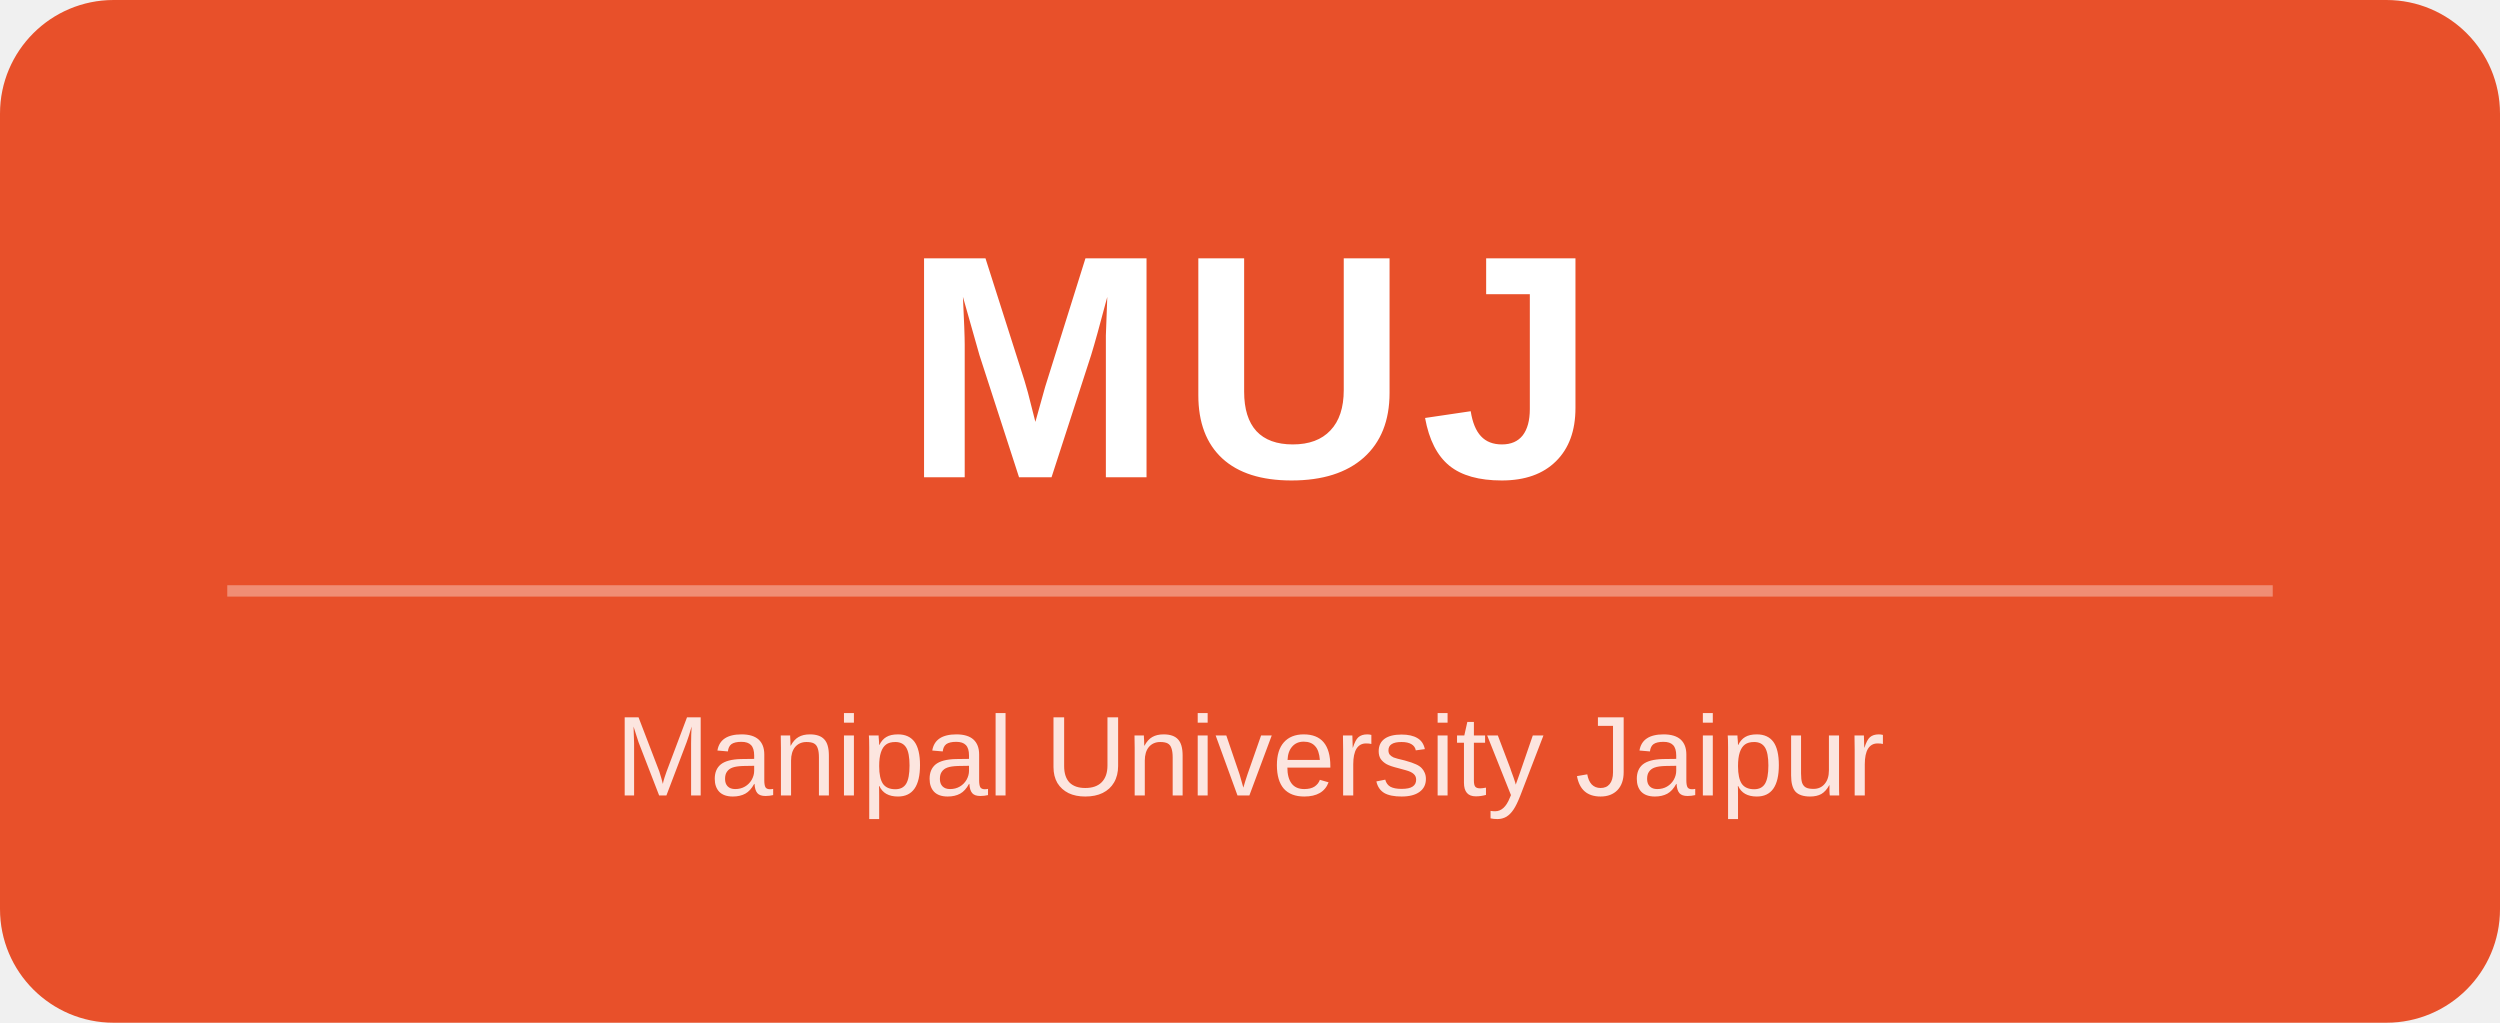
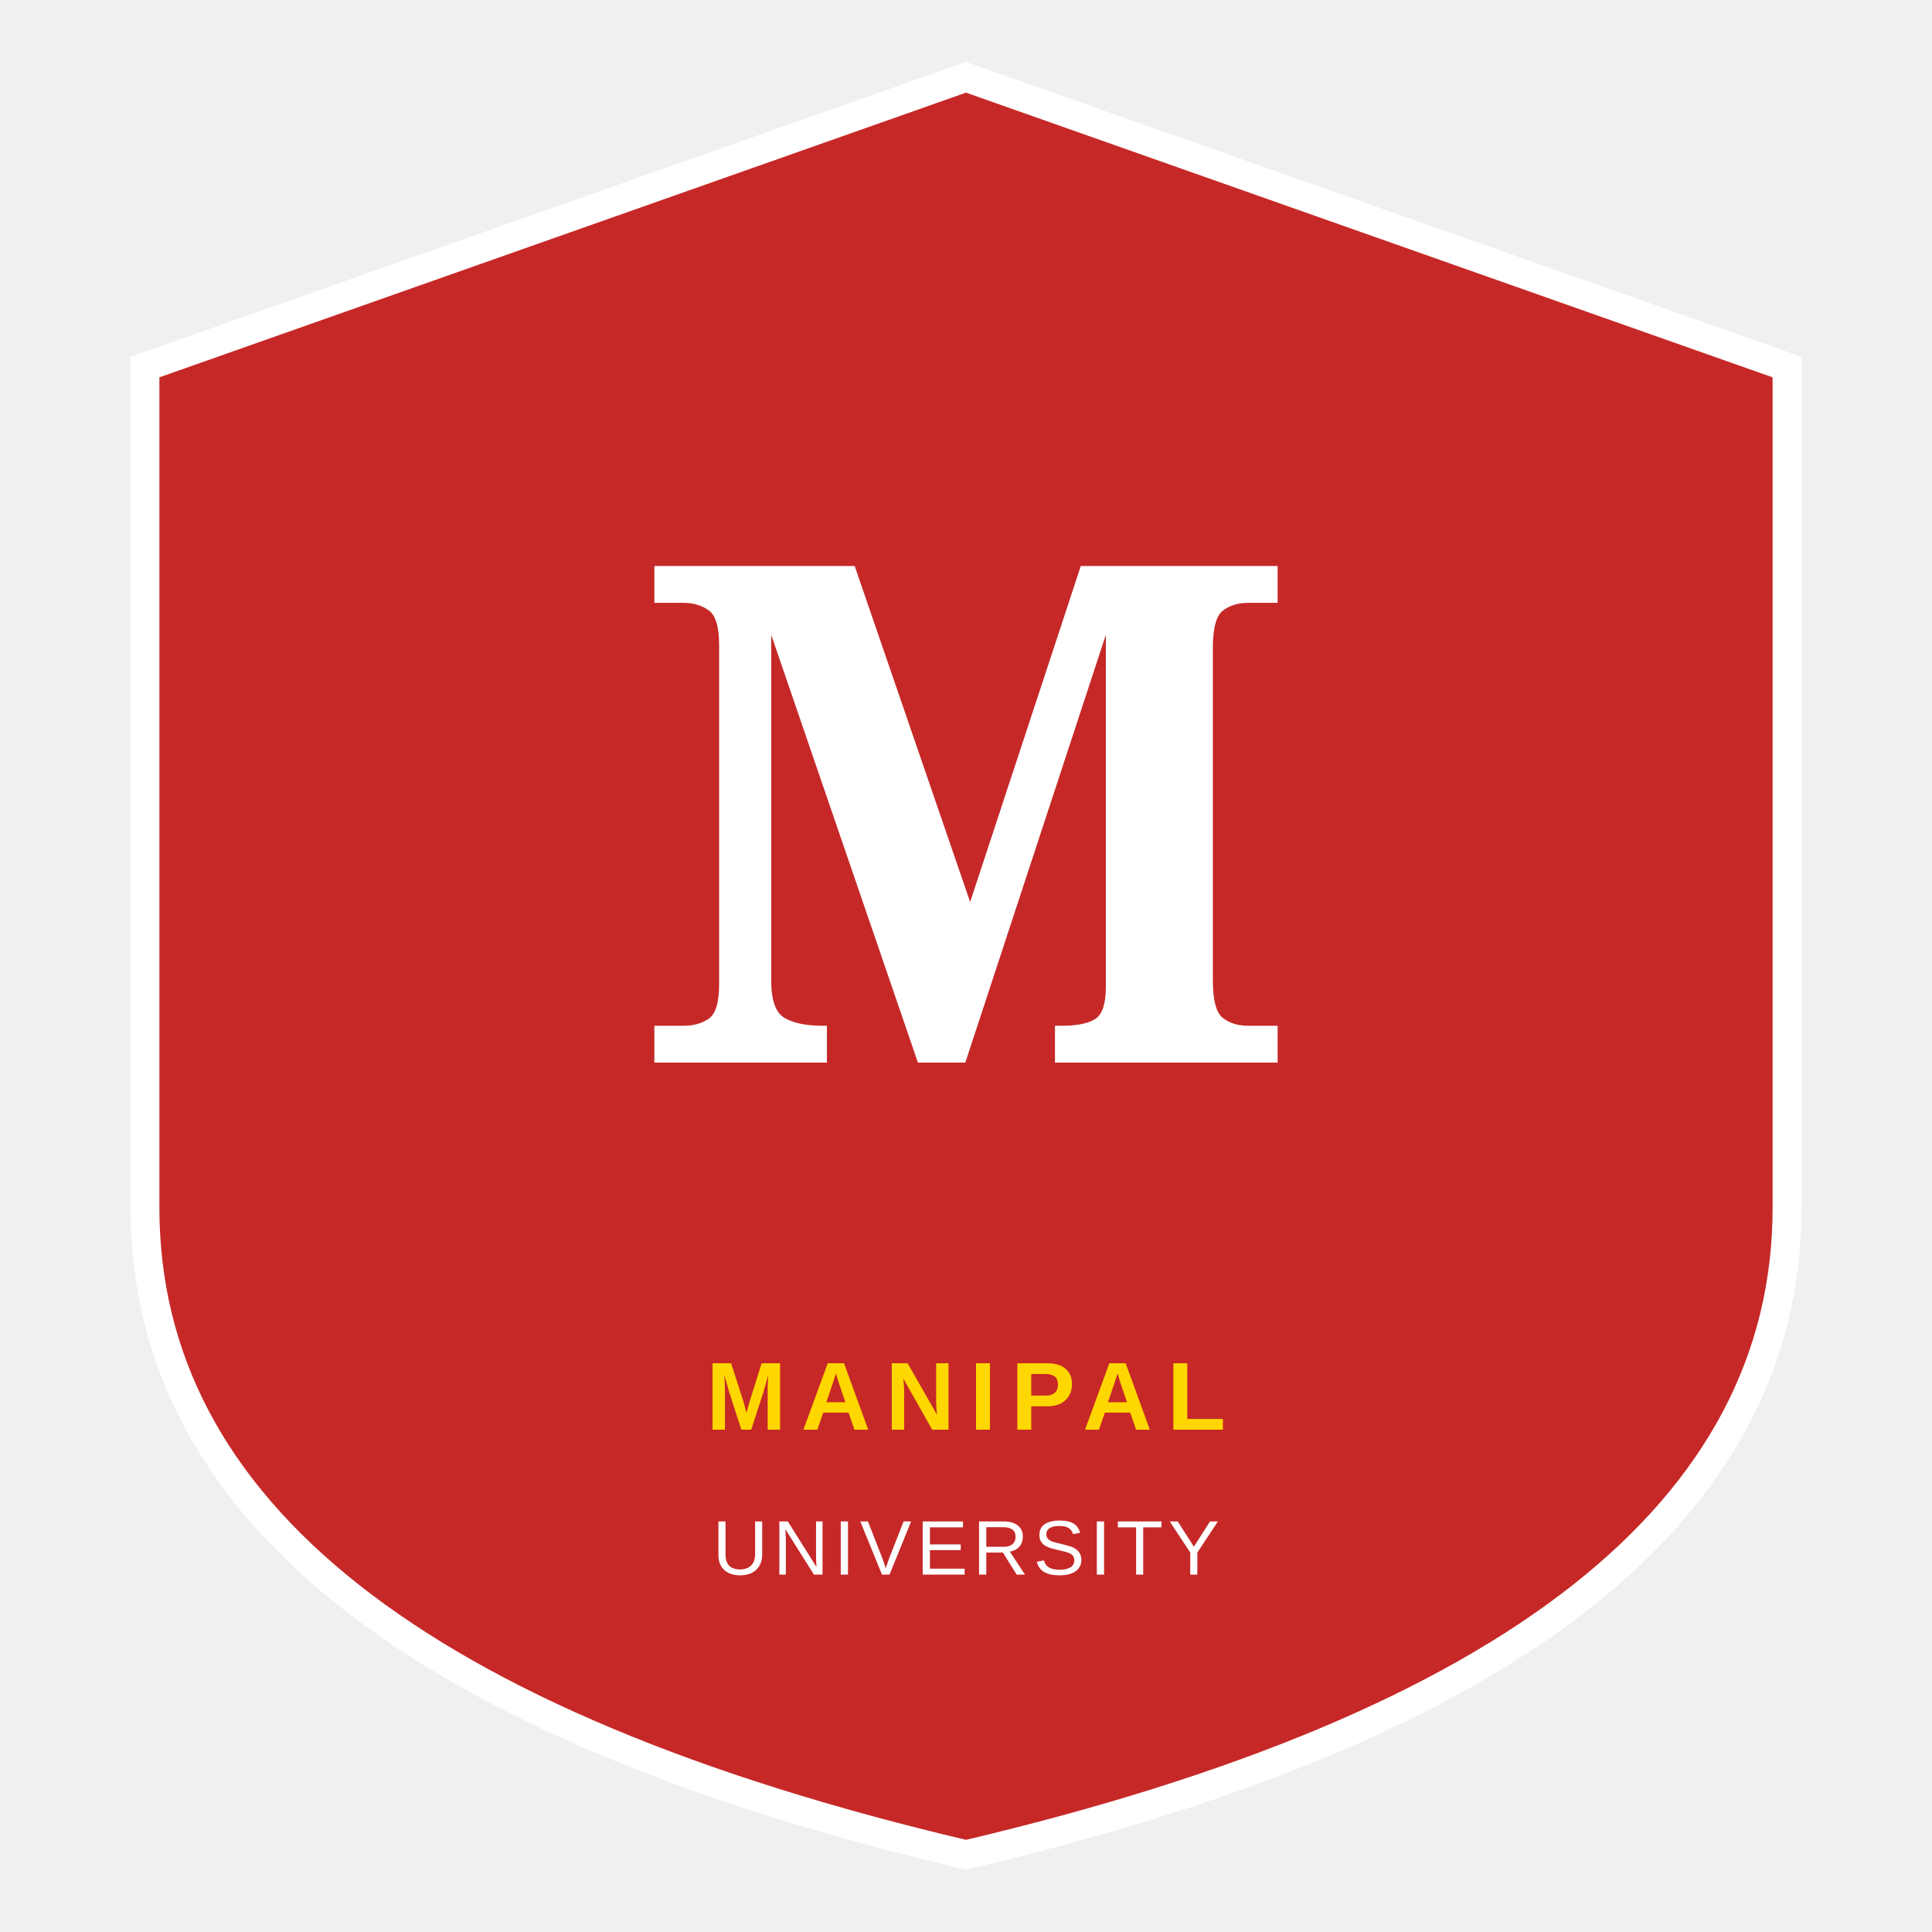
- <svg xmlns="http://www.w3.org/2000/svg" width="220" height="90" viewBox="0 0 220 90">
-   <rect width="220" height="90" rx="10" fill="#E8502A" />
-   <text x="110" y="42" text-anchor="middle" fill="white" font-family="Arial,sans-serif" font-size="28" font-weight="bold" letter-spacing="1">MUJ</text>
-   <line x1="20" y1="52" x2="200" y2="52" stroke="rgba(255,255,255,0.35)" stroke-width="1" />
-   <text x="110" y="70" text-anchor="middle" fill="rgba(255,255,255,0.85)" font-family="Arial,sans-serif" font-size="10" font-weight="500">Manipal University Jaipur</text>
+ <svg xmlns="http://www.w3.org/2000/svg" viewBox="0 0 200 200">
+   <path d="M100 8 L185 38 L185 125 Q185 172 100 192 Q15 172 15 125 L15 38 Z" fill="#C62828" stroke="#8B0000" stroke-width="2" />
+   <path d="M100 8 L185 38 L185 125 Q185 172 100 192 Q15 172 15 125 L15 38 Z" fill="none" stroke="#ffffff" stroke-width="3" />
+   <text x="100" y="110" text-anchor="middle" fill="#ffffff" font-family="Georgia,serif" font-size="72" font-weight="bold">M</text>
+   <text x="100" y="148" text-anchor="middle" fill="#FFD700" font-family="Arial,sans-serif" font-size="10" font-weight="800" letter-spacing="1.5">MANIPAL</text>
+   <text x="100" y="163" text-anchor="middle" fill="#fff" font-family="Arial,sans-serif" font-size="8" letter-spacing="0.5">UNIVERSITY</text>
</svg>
